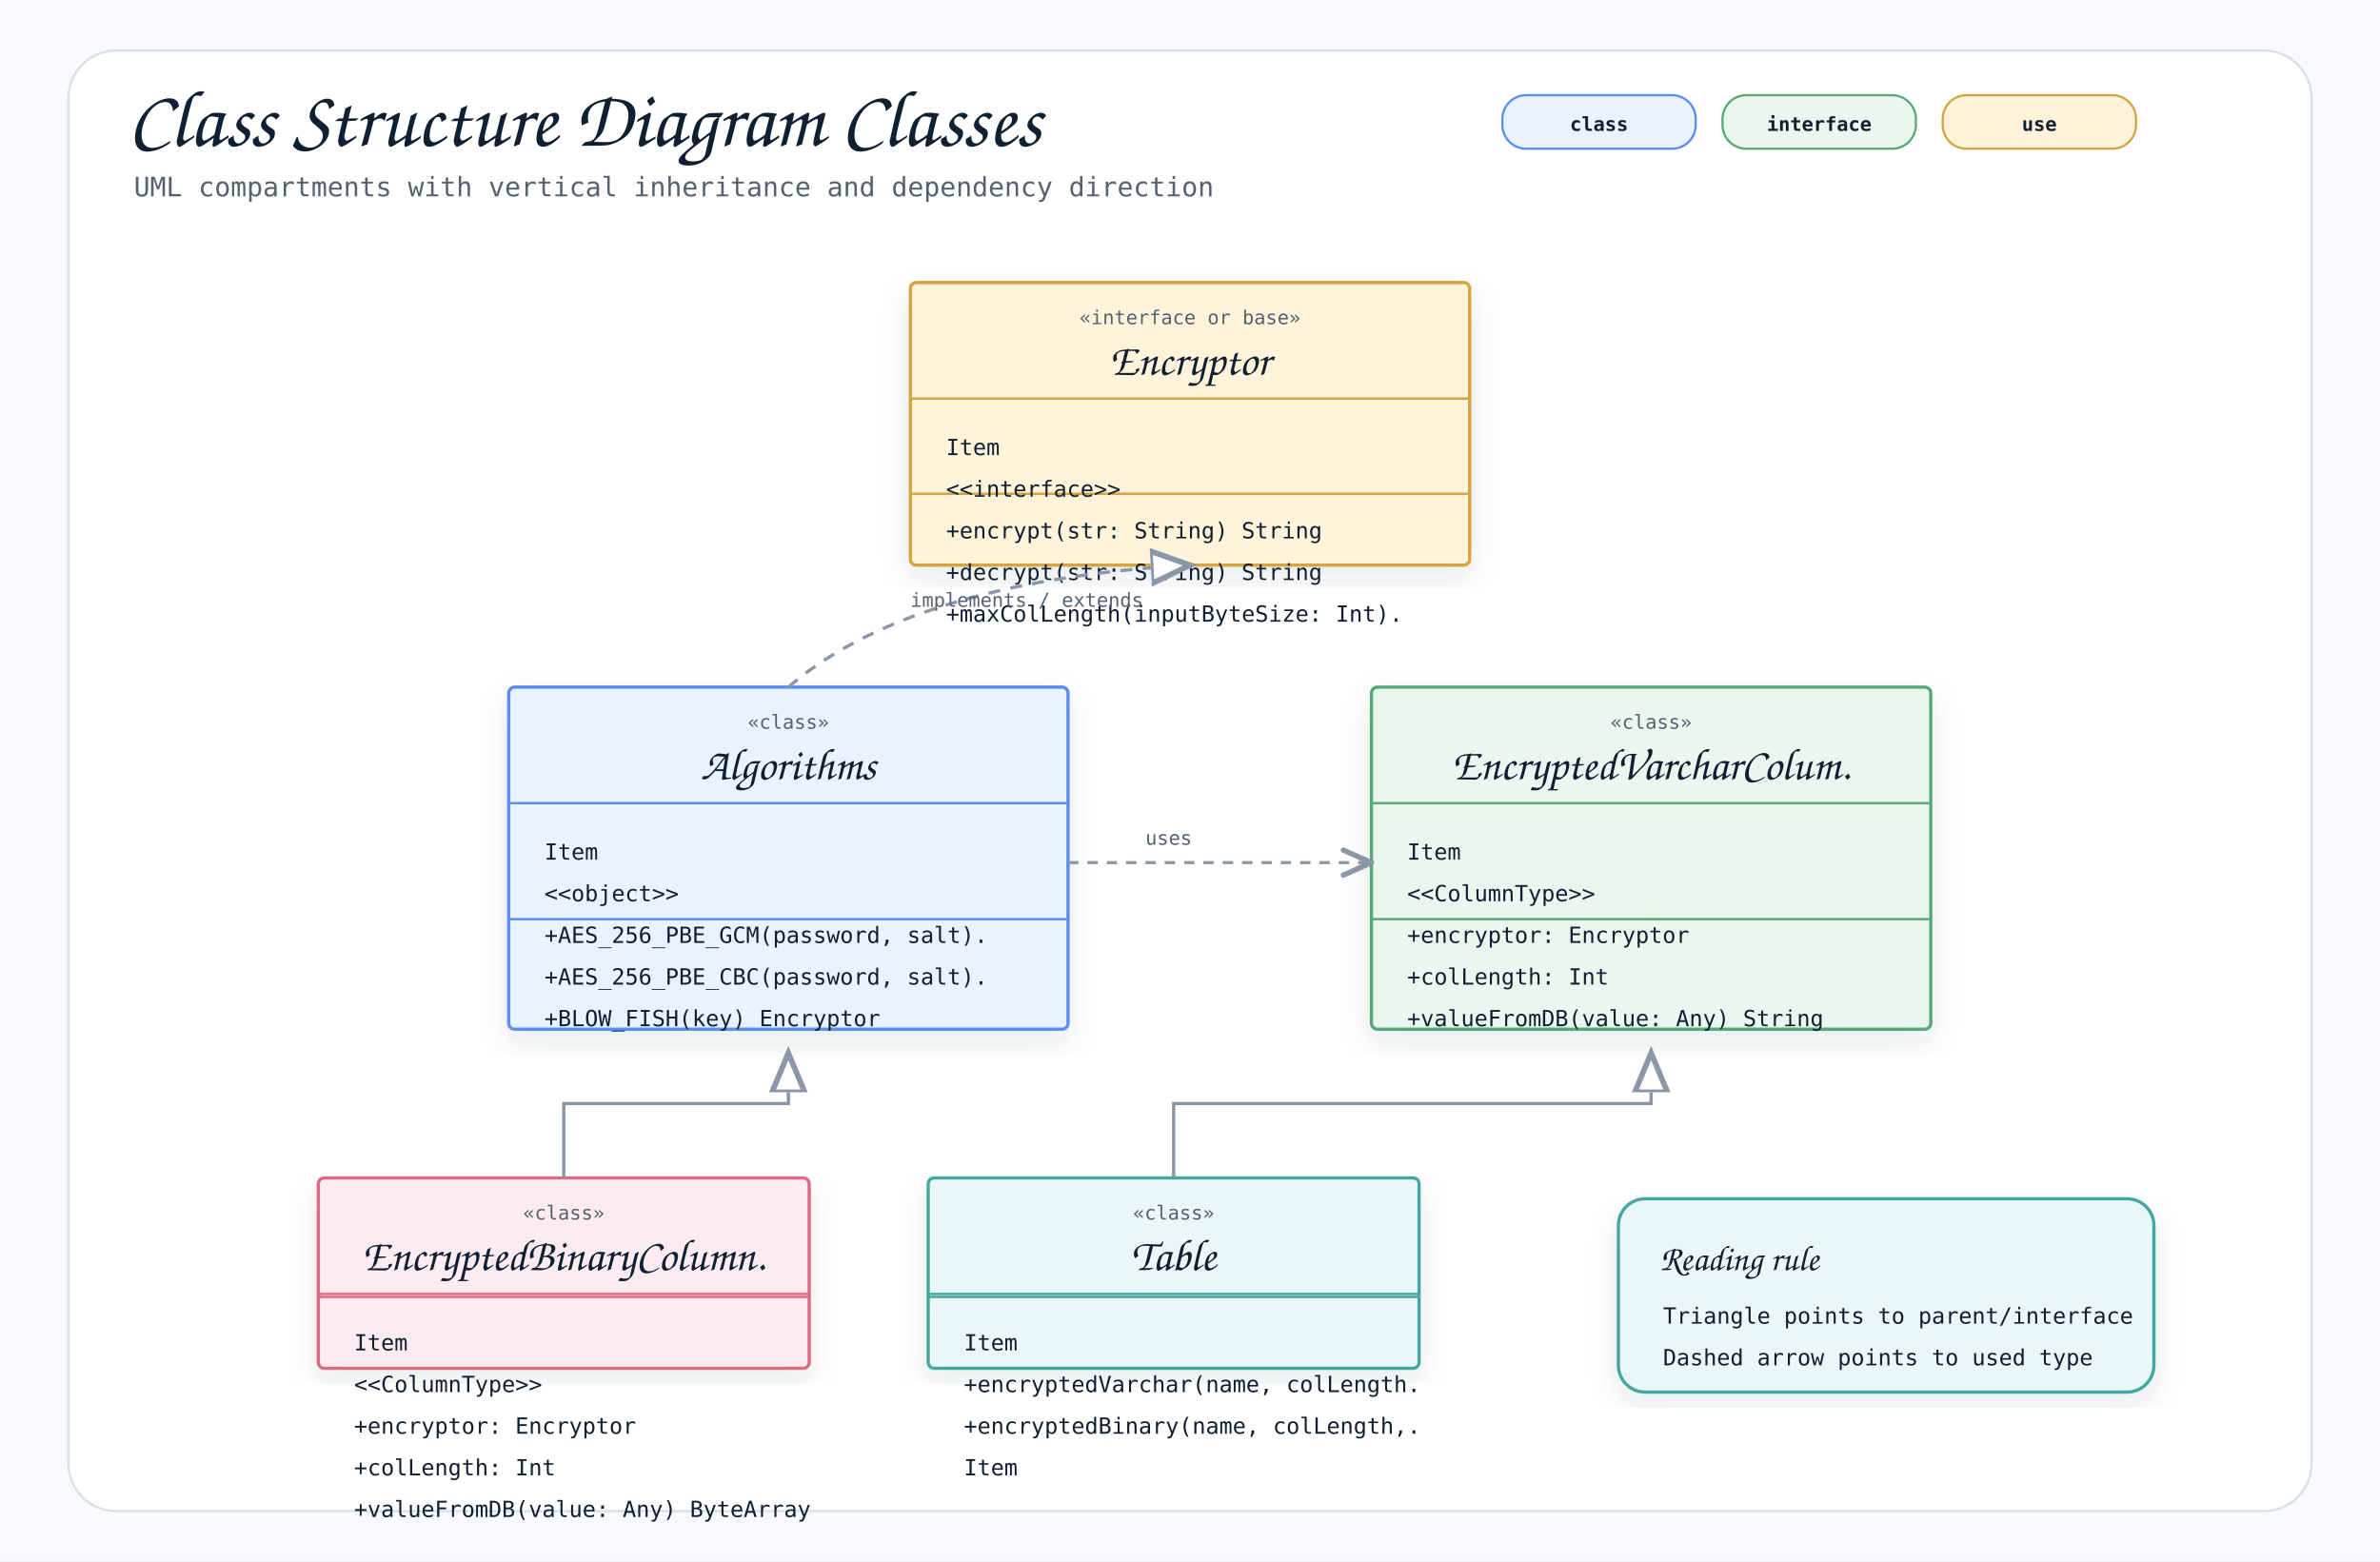
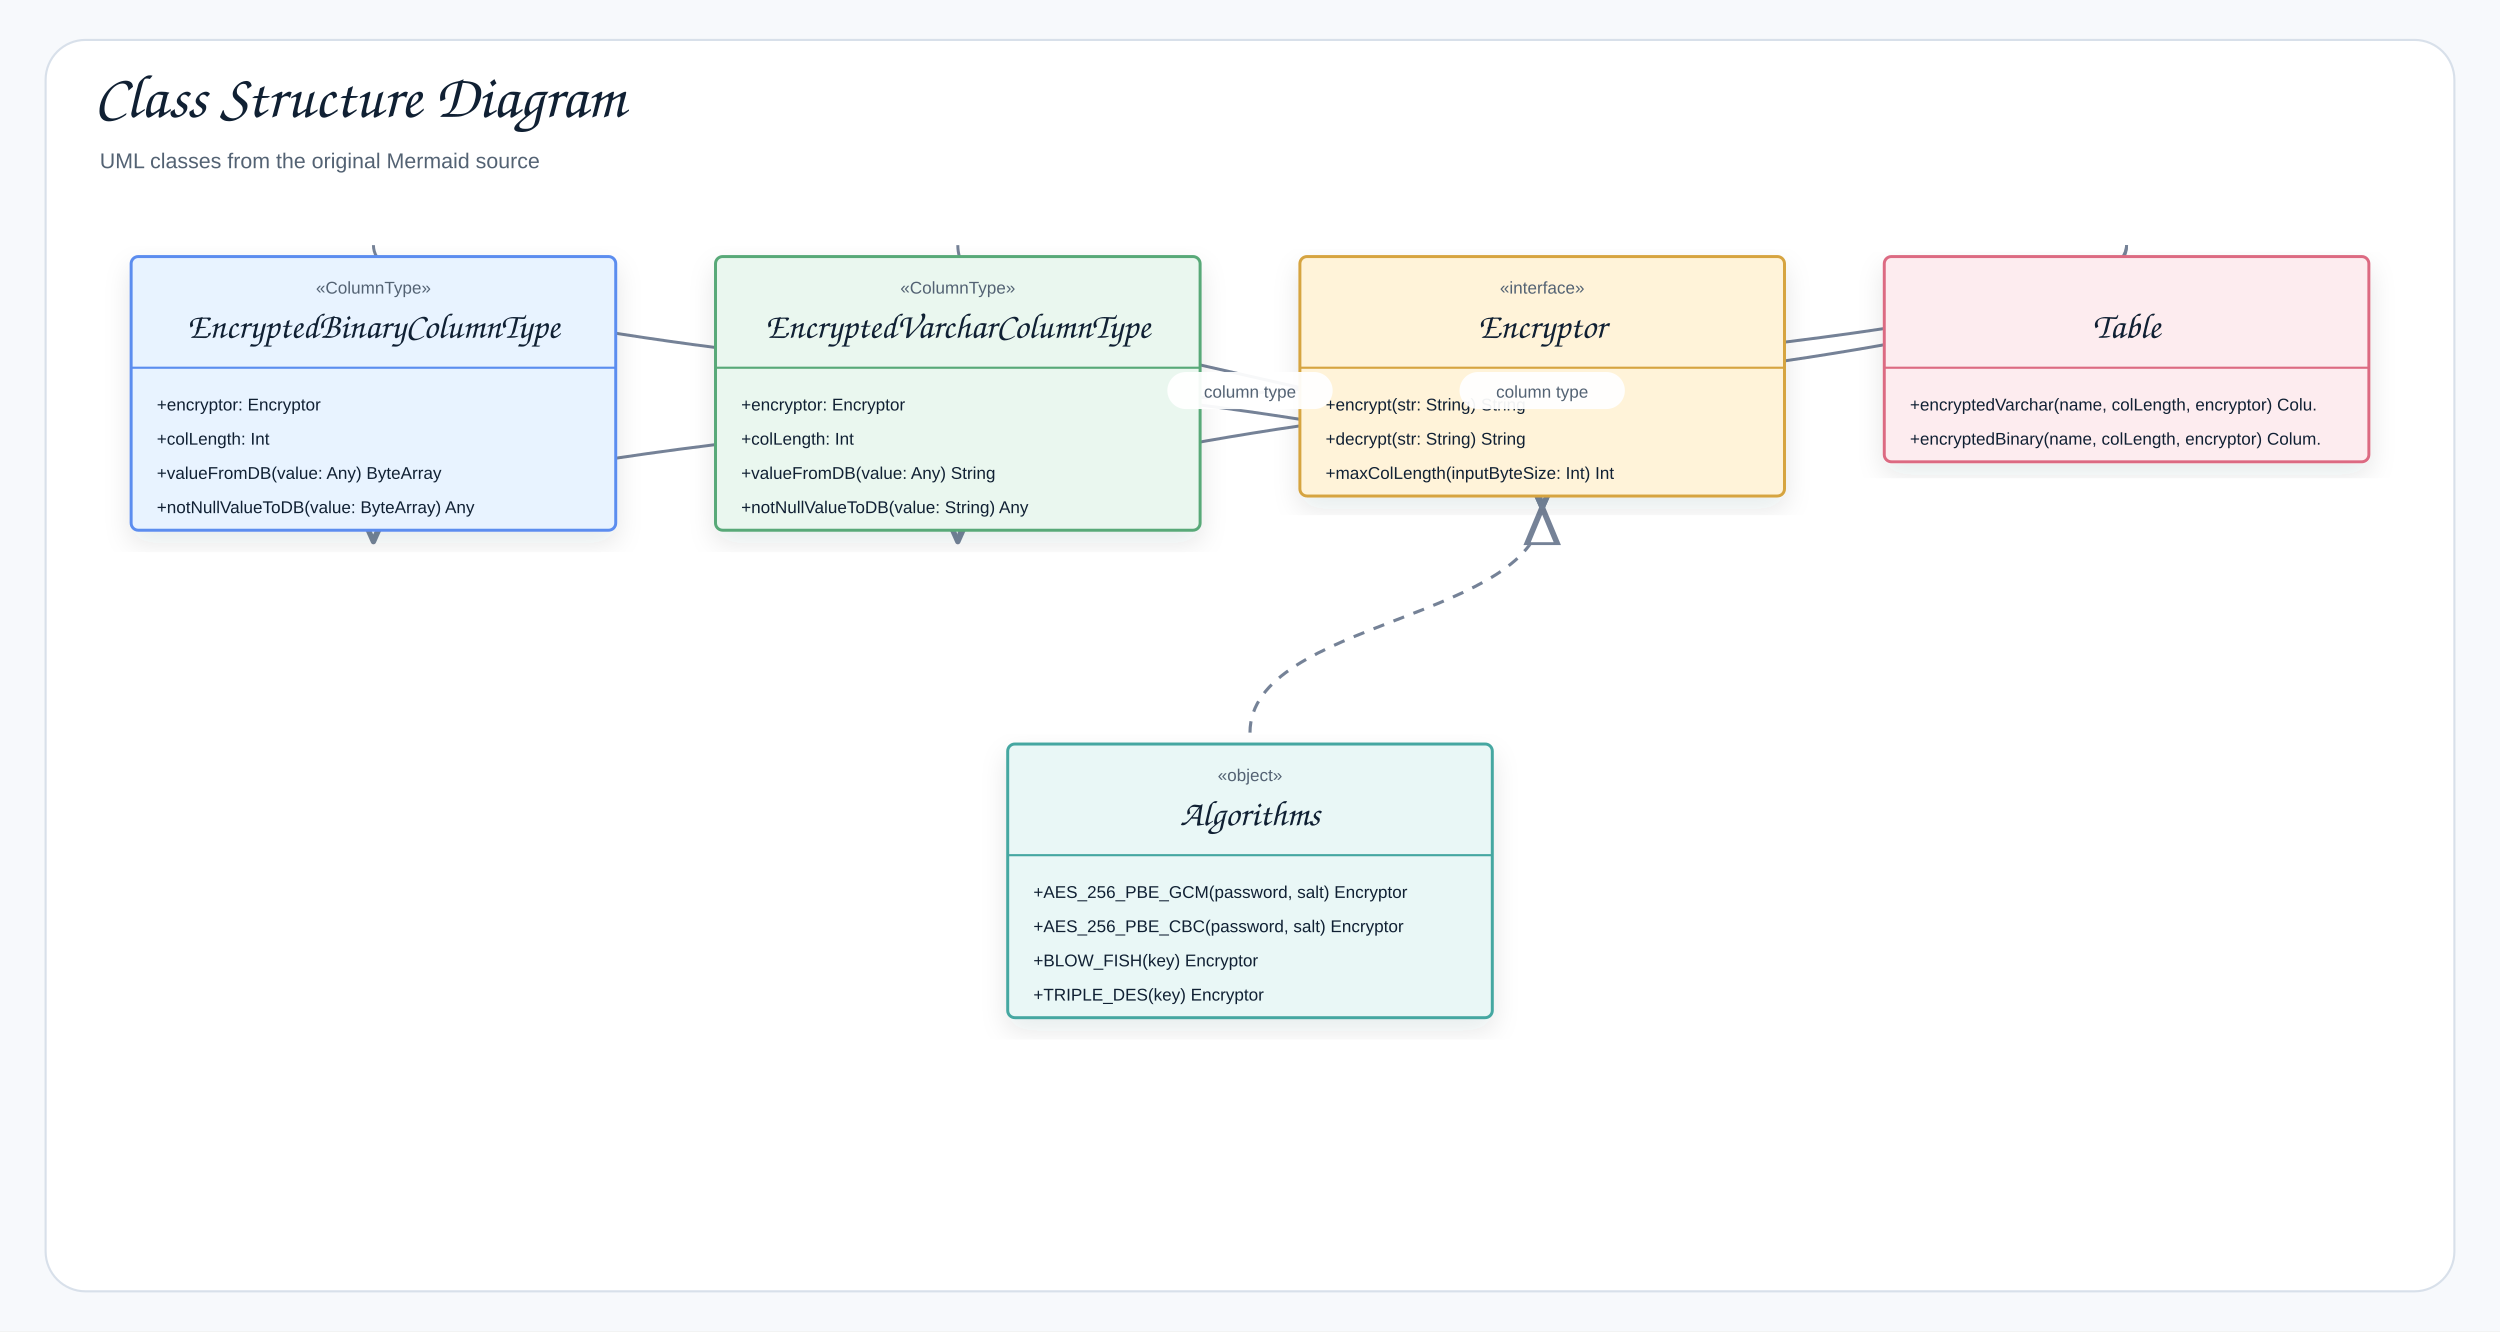
- <svg xmlns="http://www.w3.org/2000/svg" width="1600" height="1050" viewBox="0 0 1600 1050" role="img" aria-label="Class Structure Diagram Classes">
+ <svg xmlns="http://www.w3.org/2000/svg" width="1754" height="934" viewBox="0 0 1754 934" role="img" aria-label="Class Structure Diagram">
  <defs>
    <filter id="shadow" x="-8%" y="-8%" width="116%" height="116%">
-       <feDropShadow dx="0" dy="8" stdDeviation="10" flood-color="#1f2937" flood-opacity="0.10" />
+       <feDropShadow dx="0" dy="8" stdDeviation="9" flood-color="#1f2937" flood-opacity="0.10" />
    </filter>
    <marker id="openArrow" markerWidth="12" markerHeight="10" refX="10" refY="5" orient="auto" markerUnits="strokeWidth">
-       <path d="M 1 1 L 10 5 L 1 9" fill="none" stroke="#8a97a8" stroke-width="1.7" stroke-linecap="round" stroke-linejoin="round" />
+       <path d="M 1 1 L 10 5 L 1 9" fill="none" stroke="#758297" stroke-width="1.8" stroke-linecap="round" stroke-linejoin="round" />
    </marker>
    <marker id="inherit" markerWidth="14" markerHeight="12" refX="12" refY="6" orient="auto" markerUnits="strokeWidth">
-       <path d="M 0 1 L 12 6 L 0 11 Z" fill="#ffffff" stroke="#8a97a8" stroke-width="1.7" />
+       <path d="M 0 1 L 12 6 L 0 11 Z" fill="#ffffff" stroke="#758297" stroke-width="1.8" />
    </marker>
    <style>
-     .canvas { fill: #f7f9fc; }
-     .frame { fill: #ffffff; stroke: #d8e0ea; stroke-width: 1.5; }
-     .title { font-family: "Architects Daughter", "Comic Mono", cursive; font-size: 54px; font-weight: 400; fill: #102033; }
-     .subtitle { font-family: "Comic Mono", "SFMono-Regular", Menlo, Consolas, monospace; font-size: 18px; fill: #536273; }
-     .label { font-family: "Architects Daughter", "Comic Mono", cursive; font-size: 30px; font-weight: 400; fill: #102033; }
-     .smallLabel { font-family: "Architects Daughter", "Comic Mono", cursive; font-size: 24px; font-weight: 400; fill: #102033; }
-     .mono { font-family: "Comic Mono", "SFMono-Regular", Menlo, Consolas, monospace; font-size: 15px; fill: #102033; }
-     .small { font-family: "Comic Mono", "SFMono-Regular", Menlo, Consolas, monospace; font-size: 13px; fill: #536273; }
-     .strong { font-family: "Comic Mono", "SFMono-Regular", Menlo, Consolas, monospace; font-size: 15px; font-weight: 700; fill: #102033; }
-     .card { stroke-width: 2.2; filter: url(#shadow); }
-     .line { stroke: #8a97a8; stroke-width: 2.1; fill: none; marker-end: url(#openArrow); }
-     .softLine { stroke: #8a97a8; stroke-width: 2.1; fill: none; }
-     .dashed { stroke: #8a97a8; stroke-width: 2.1; stroke-dasharray: 7 6; fill: none; marker-end: url(#openArrow); }
-     .inheritLine { stroke: #8a97a8; stroke-width: 2.2; fill: none; marker-end: url(#inherit); }
-     .implLine { stroke: #8a97a8; stroke-width: 2.2; stroke-dasharray: 8 7; fill: none; marker-end: url(#inherit); }
-     .compartment { stroke-width: 1.6; fill: none; }
-     .chip { stroke-width: 1.5; rx: 16; }
-     .chipText { font-family: "Comic Mono", "SFMono-Regular", Menlo, Consolas, monospace; font-size: 13px; font-weight: 700; fill: #102033; }
+     .canvas{fill:#f7f9fc}.frame{fill:#fff;stroke:#d8e0ea;stroke-width:1.5}
+     .title{font-family:"Architects Daughter","Comic Sans MS","Comic Sans",cursive;font-size:43px;font-weight:400;fill:#102033}
+     .subtitle{font-family:"Comic Sans MS","Comic Sans","Comic Neue",Arial,sans-serif;font-size:15px;font-weight:400;fill:#536273}
+     .label{font-family:"Architects Daughter","Comic Sans MS","Comic Sans",cursive;font-size:25px;font-weight:400;fill:#102033}
+     .smallLabel{font-family:"Architects Daughter","Comic Sans MS","Comic Sans",cursive;font-size:21px;font-weight:400;fill:#102033}
+     .mono{font-family:"Comic Sans MS","Comic Sans","Comic Neue",Arial,sans-serif;font-size:12px;font-weight:400;fill:#102033}
+     .small{font-family:"Comic Sans MS","Comic Sans","Comic Neue",Arial,sans-serif;font-size:12px;font-weight:400;fill:#536273}
+     .strong{font-family:"Comic Sans MS","Comic Sans","Comic Neue",Arial,sans-serif;font-size:13px;font-weight:400;fill:#102033}
+     .card{stroke-width:2.1;filter:url(#shadow)}.compartment{stroke-width:1.5;fill:none}
+     .line{stroke:#758297;stroke-width:2.1;fill:none;marker-end:url(#openArrow)}
+     .plainLine{stroke:#758297;stroke-width:2.1;fill:none}
+     .dashed{stroke:#758297;stroke-width:2.1;stroke-dasharray:7 6;fill:none;marker-end:url(#openArrow)}
+     .inheritLine{stroke:#758297;stroke-width:2.2;fill:none;marker-end:url(#inherit)}
+     .implLine{stroke:#758297;stroke-width:2.2;stroke-dasharray:8 7;fill:none;marker-end:url(#inherit)}
  </style>
  </defs>
-   <rect class="canvas" width="1600" height="1050" />
-   <rect class="frame" x="46" y="34" width="1508" height="982" rx="32" />
-   <text class="title" x="86" y="98">Class Structure Diagram Classes</text>
-   <text class="subtitle" x="90" y="132">UML compartments with vertical inheritance and dependency direction</text>
-   <rect class="chip" x="1010" y="64" width="130" height="36" fill="#e8f3ff" stroke="#5b8def" />
-   <text class="chipText" x="1075" y="88" text-anchor="middle">class</text>
-   <rect class="chip" x="1158" y="64" width="130" height="36" fill="#eaf7ef" stroke="#58a978" />
-   <text class="chipText" x="1223" y="88" text-anchor="middle">interface</text>
-   <rect class="chip" x="1306" y="64" width="130" height="36" fill="#fff3d9" stroke="#d6a441" />
-   <text class="chipText" x="1371" y="88" text-anchor="middle">use</text>
-   <g transform="translate(612,190)">
-     <rect class="card" x="0" y="0" width="376" height="190" rx="4" fill="#fff3d9" stroke="#d6a441" />
-     <line class="compartment" x1="0" y1="78" x2="376" y2="78" stroke="#d6a441" />
-     <line class="compartment" x1="0" y1="142" x2="376" y2="142" stroke="#d6a441" />
-     <text class="small" x="188" y="28" text-anchor="middle">«interface or base»</text>
-     <text class="label" x="188" y="62" text-anchor="middle">Encryptor</text>
-     <text class="mono" x="24" y="116">Item</text>
-     <text class="mono" x="24" y="144">&lt;&lt;interface&gt;&gt;</text>
-     <text class="mono" x="24" y="172">+encrypt(str: String) String</text>
-     <text class="mono" x="24" y="200">+decrypt(str: String) String</text>
-     <text class="mono" x="24" y="228">+maxColLength(inputByteSize: Int).</text>
+   <rect class="canvas" width="1754" height="934" />
+   <rect class="frame" x="32" y="28" width="1690" height="878" rx="28" />
+   <text class="title" x="66" y="82">Class Structure Diagram</text>
+   <text class="subtitle" x="70" y="118">UML classes from the original Mermaid source</text>
+   <path class="line" d="M1492 172 C1492 276 262 276 262 380" />
+   <path class="line" d="M1492 172 C1492 276 672 276 672 380" />
+   <path class="line" d="M262 172 C262 264 1082 264 1082 356" />
+   <path class="line" d="M672 172 C672 264 1082 264 1082 356" />
+   <path class="implLine" d="M877 514 C877 435 1082 435 1082 356" />
+   <g transform="translate(92,180)">
+     <rect class="card" x="0" y="0" width="340" height="192" rx="5" fill="#E8F3FF" stroke="#5B8DEF" />
+     <line class="compartment" x1="0" y1="78" x2="340" y2="78" stroke="#5B8DEF" />
+     <text class="small" x="170" y="26" text-anchor="middle">«ColumnType»</text>
+     <text class="label" x="170" y="57" text-anchor="middle">EncryptedBinaryColumnType</text>
+     <text class="mono" x="18" y="108">+encryptor: Encryptor</text>
+     <text class="mono" x="18" y="132">+colLength: Int</text>
+     <text class="mono" x="18" y="156">+valueFromDB(value: Any) ByteArray</text>
+     <text class="mono" x="18" y="180">+notNullValueToDB(value: ByteArray) Any</text>
  </g>
-   <g transform="translate(342,462)">
-     <rect class="card" x="0" y="0" width="376" height="230" rx="4" fill="#e8f3ff" stroke="#5b8def" />
-     <line class="compartment" x1="0" y1="78" x2="376" y2="78" stroke="#5b8def" />
-     <line class="compartment" x1="0" y1="156" x2="376" y2="156" stroke="#5b8def" />
-     <text class="small" x="188" y="28" text-anchor="middle">«class»</text>
-     <text class="label" x="188" y="62" text-anchor="middle">Algorithms</text>
-     <text class="mono" x="24" y="116">Item</text>
-     <text class="mono" x="24" y="144">&lt;&lt;object&gt;&gt;</text>
-     <text class="mono" x="24" y="172">+AES_256_PBE_GCM(password, salt).</text>
-     <text class="mono" x="24" y="200">+AES_256_PBE_CBC(password, salt).</text>
-     <text class="mono" x="24" y="228">+BLOW_FISH(key) Encryptor</text>
+   <g transform="translate(502,180)">
+     <rect class="card" x="0" y="0" width="340" height="192" rx="5" fill="#EAF7EF" stroke="#58A978" />
+     <line class="compartment" x1="0" y1="78" x2="340" y2="78" stroke="#58A978" />
+     <text class="small" x="170" y="26" text-anchor="middle">«ColumnType»</text>
+     <text class="label" x="170" y="57" text-anchor="middle">EncryptedVarcharColumnType</text>
+     <text class="mono" x="18" y="108">+encryptor: Encryptor</text>
+     <text class="mono" x="18" y="132">+colLength: Int</text>
+     <text class="mono" x="18" y="156">+valueFromDB(value: Any) String</text>
+     <text class="mono" x="18" y="180">+notNullValueToDB(value: String) Any</text>
  </g>
-   <g transform="translate(922,462)">
-     <rect class="card" x="0" y="0" width="376" height="230" rx="4" fill="#eaf7ef" stroke="#58a978" />
-     <line class="compartment" x1="0" y1="78" x2="376" y2="78" stroke="#58a978" />
-     <line class="compartment" x1="0" y1="156" x2="376" y2="156" stroke="#58a978" />
-     <text class="small" x="188" y="28" text-anchor="middle">«class»</text>
-     <text class="label" x="188" y="62" text-anchor="middle">EncryptedVarcharColum.</text>
-     <text class="mono" x="24" y="116">Item</text>
-     <text class="mono" x="24" y="144">&lt;&lt;ColumnType&gt;&gt;</text>
-     <text class="mono" x="24" y="172">+encryptor: Encryptor</text>
-     <text class="mono" x="24" y="200">+colLength: Int</text>
-     <text class="mono" x="24" y="228">+valueFromDB(value: Any) String</text>
+   <g transform="translate(912,180)">
+     <rect class="card" x="0" y="0" width="340" height="168" rx="5" fill="#FFF3D9" stroke="#D6A441" />
+     <line class="compartment" x1="0" y1="78" x2="340" y2="78" stroke="#D6A441" />
+     <text class="small" x="170" y="26" text-anchor="middle">«interface»</text>
+     <text class="label" x="170" y="57" text-anchor="middle">Encryptor</text>
+     <text class="mono" x="18" y="108">+encrypt(str: String) String</text>
+     <text class="mono" x="18" y="132">+decrypt(str: String) String</text>
+     <text class="mono" x="18" y="156">+maxColLength(inputByteSize: Int) Int</text>
  </g>
-   <g transform="translate(214,792)">
-     <rect class="card" x="0" y="0" width="330" height="128" rx="4" fill="#fdecef" stroke="#dc6b82" />
-     <line class="compartment" x1="0" y1="78" x2="330" y2="78" stroke="#dc6b82" />
-     <line class="compartment" x1="0" y1="80" x2="330" y2="80" stroke="#dc6b82" />
-     <text class="small" x="165" y="28" text-anchor="middle">«class»</text>
-     <text class="label" x="165" y="62" text-anchor="middle">EncryptedBinaryColumn.</text>
-     <text class="mono" x="24" y="116">Item</text>
-     <text class="mono" x="24" y="144">&lt;&lt;ColumnType&gt;&gt;</text>
-     <text class="mono" x="24" y="172">+encryptor: Encryptor</text>
-     <text class="mono" x="24" y="200">+colLength: Int</text>
-     <text class="mono" x="24" y="228">+valueFromDB(value: Any) ByteArray</text>
+   <g transform="translate(1322,180)">
+     <rect class="card" x="0" y="0" width="340" height="144" rx="5" fill="#FDECEF" stroke="#DC6B82" />
+     <line class="compartment" x1="0" y1="78" x2="340" y2="78" stroke="#DC6B82" />
+     <text class="small" x="170" y="26" text-anchor="middle" />
+     <text class="label" x="170" y="57" text-anchor="middle">Table</text>
+     <text class="mono" x="18" y="108">+encryptedVarchar(name, colLength, encryptor) Colu.</text>
+     <text class="mono" x="18" y="132">+encryptedBinary(name, colLength, encryptor) Colum.</text>
  </g>
-   <g transform="translate(624,792)">
-     <rect class="card" x="0" y="0" width="330" height="128" rx="4" fill="#e9f7f6" stroke="#45a7a1" />
-     <line class="compartment" x1="0" y1="78" x2="330" y2="78" stroke="#45a7a1" />
-     <line class="compartment" x1="0" y1="80" x2="330" y2="80" stroke="#45a7a1" />
-     <text class="small" x="165" y="28" text-anchor="middle">«class»</text>
-     <text class="label" x="165" y="62" text-anchor="middle">Table</text>
-     <text class="mono" x="24" y="116">Item</text>
-     <text class="mono" x="24" y="144">+encryptedVarchar(name, colLength.</text>
-     <text class="mono" x="24" y="172">+encryptedBinary(name, colLength,.</text>
-     <text class="mono" x="24" y="200">Item</text>
+   <g transform="translate(707,522)">
+     <rect class="card" x="0" y="0" width="340" height="192" rx="5" fill="#E9F7F6" stroke="#45A7A1" />
+     <line class="compartment" x1="0" y1="78" x2="340" y2="78" stroke="#45A7A1" />
+     <text class="small" x="170" y="26" text-anchor="middle">«object»</text>
+     <text class="label" x="170" y="57" text-anchor="middle">Algorithms</text>
+     <text class="mono" x="18" y="108">+AES_256_PBE_GCM(password, salt) Encryptor</text>
+     <text class="mono" x="18" y="132">+AES_256_PBE_CBC(password, salt) Encryptor</text>
+     <text class="mono" x="18" y="156">+BLOW_FISH(key) Encryptor</text>
+     <text class="mono" x="18" y="180">+TRIPLE_DES(key) Encryptor</text>
  </g>
-   <path class="implLine" d="M530 462 C590 410 690 386 800 380" />
-   <text class="small" x="612" y="408">implements / extends</text>
-   <path class="dashed" d="M718 580 C780 580 860 580 922 580" />
-   <rect x="756" y="548" width="118" height="30" rx="15" fill="#ffffff" opacity="0.94" />
-   <text class="small" x="770" y="568">uses</text>
-   <path class="inheritLine" d="M379 792 L379 742 L530 742 L530 708" />
-   <path class="inheritLine" d="M789 792 L789 742 L1110 742 L1110 708" />
-   <g transform="translate(1088,806)">
-     <rect class="card" x="0" y="0" width="360" height="130" rx="18" fill="#e9f7f6" stroke="#45a7a1" />
-     <text class="smallLabel" x="28" y="48">Reading rule</text>
-     <text class="mono" x="30" y="84">Triangle points to parent/interface</text>
-     <text class="mono" x="30" y="112">Dashed arrow points to used type</text>
-   </g>
+   <rect x="1024" y="261" width="116" height="26" rx="13" fill="#ffffff" opacity="0.94" />
+   <text class="small" x="1082" y="279" text-anchor="middle">column type</text>
+   <rect x="819" y="261" width="116" height="26" rx="13" fill="#ffffff" opacity="0.94" />
+   <text class="small" x="877" y="279" text-anchor="middle">column type</text>
</svg>
